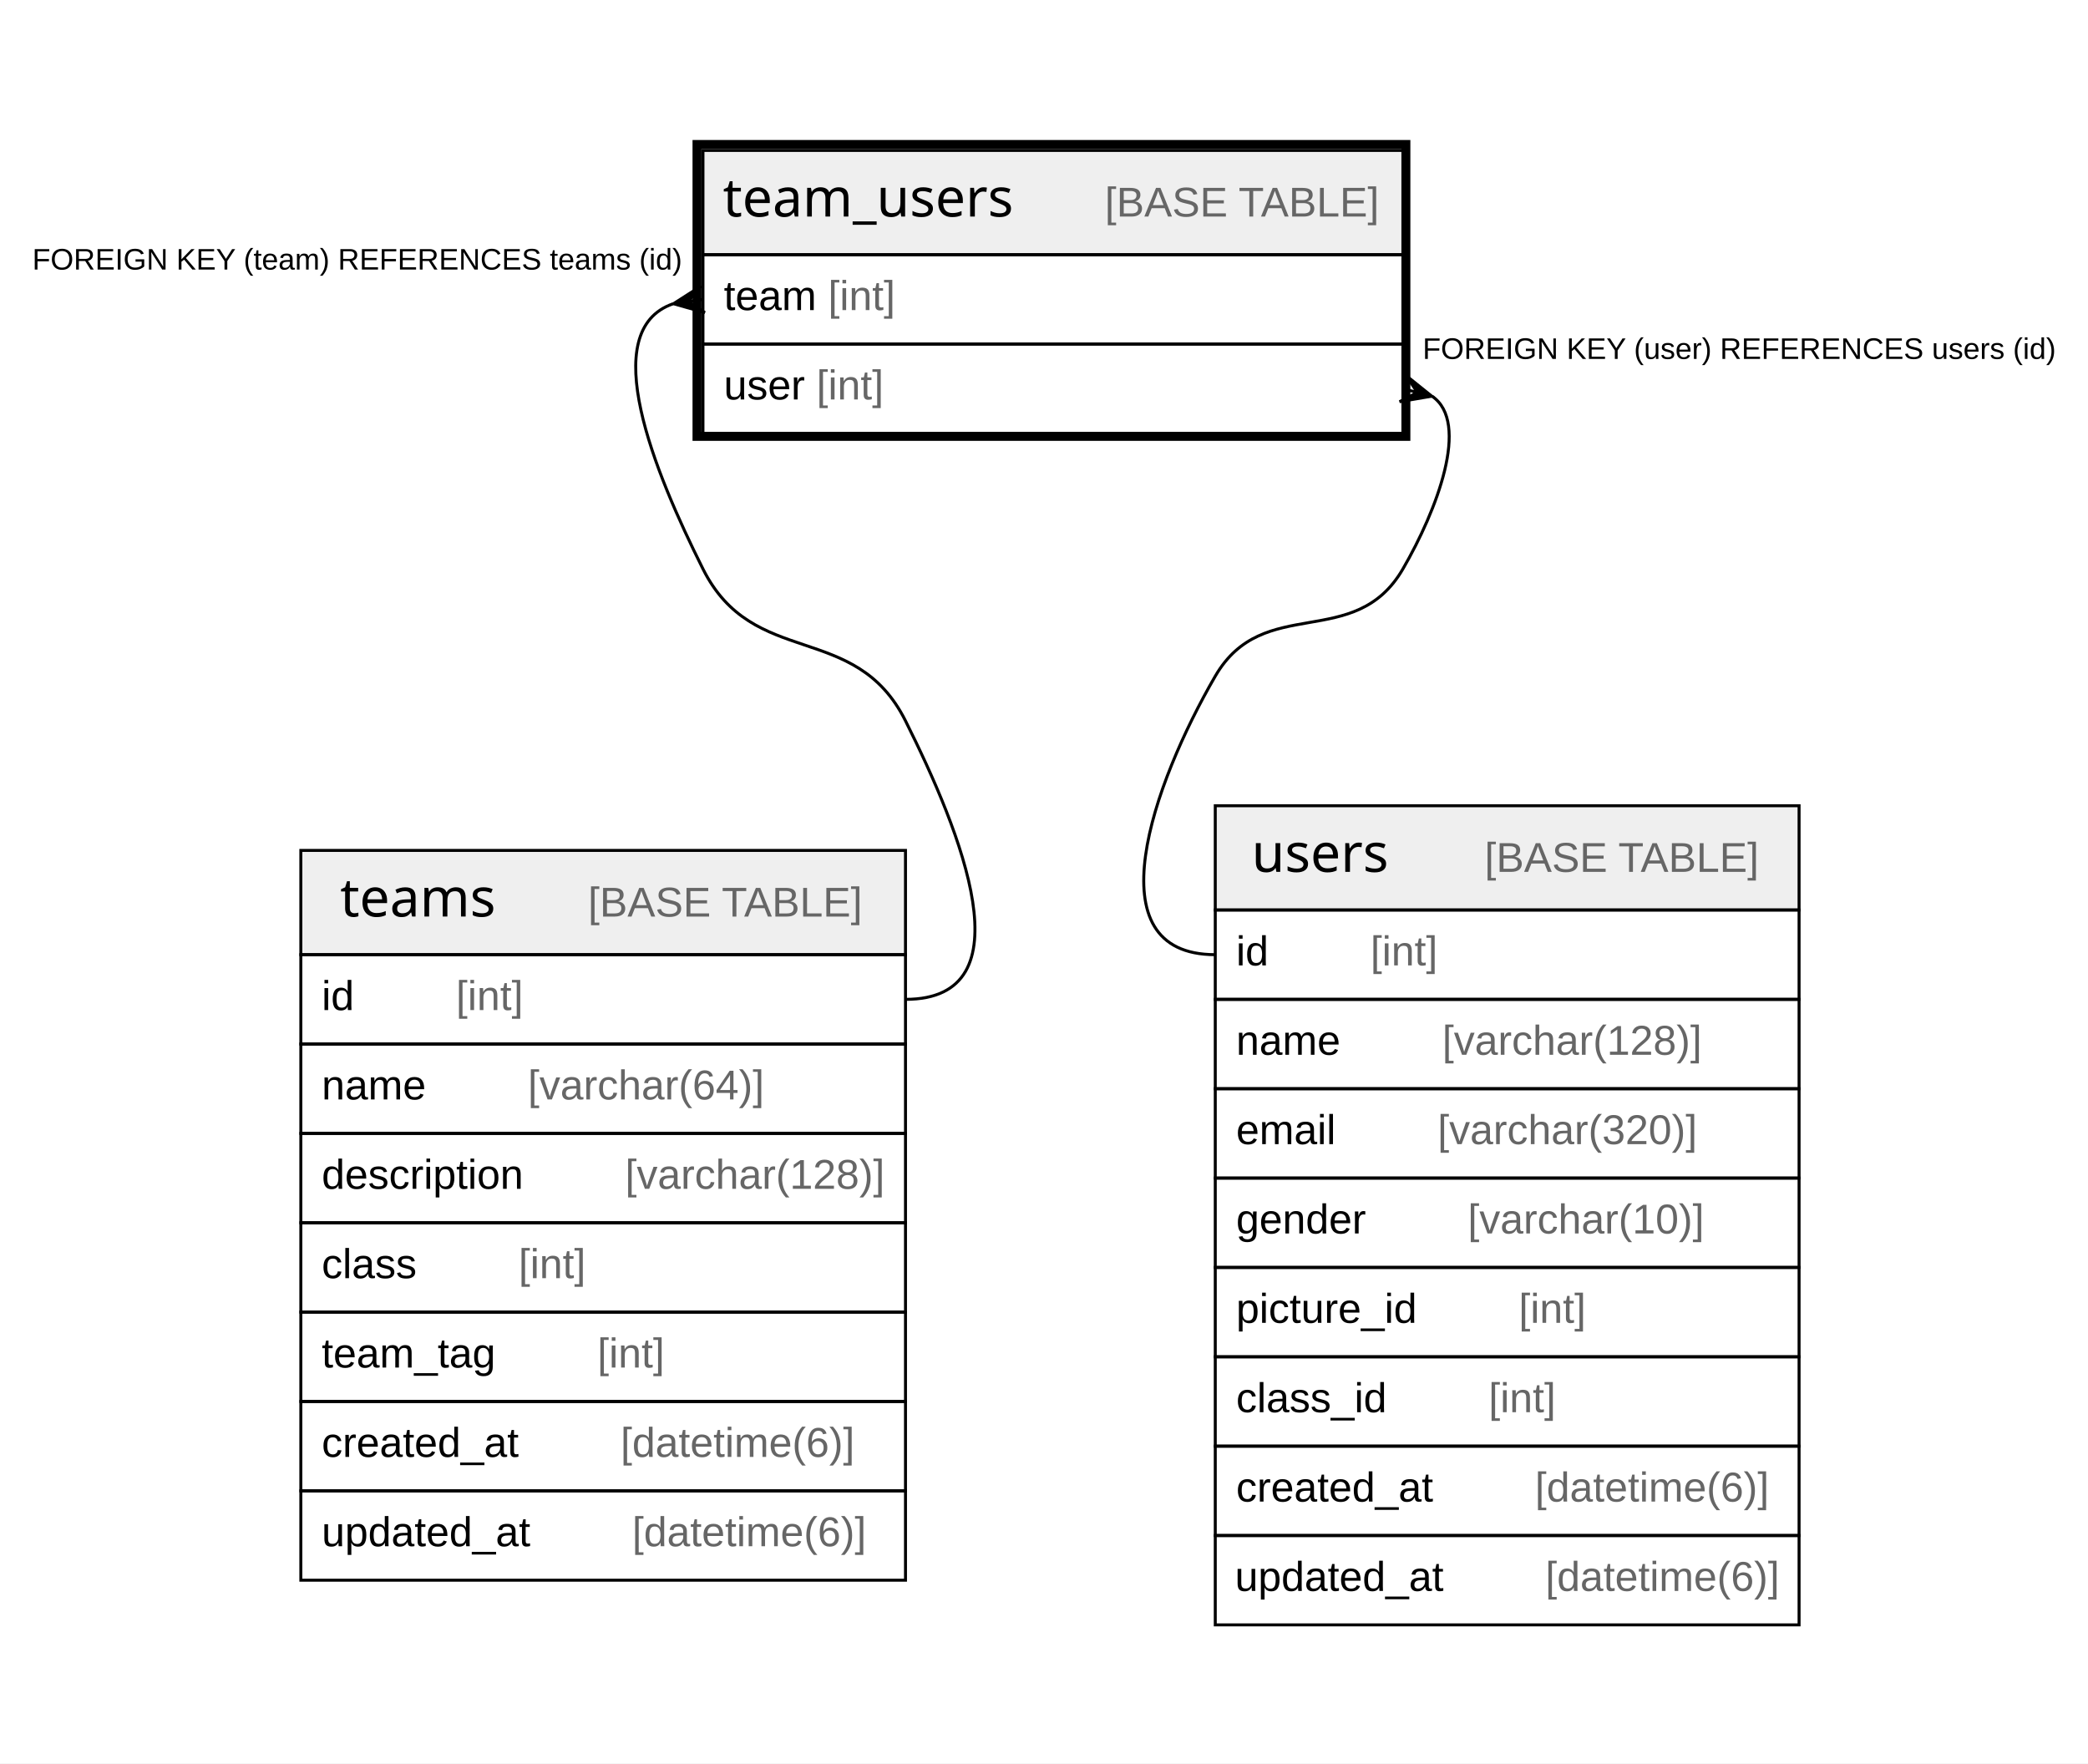
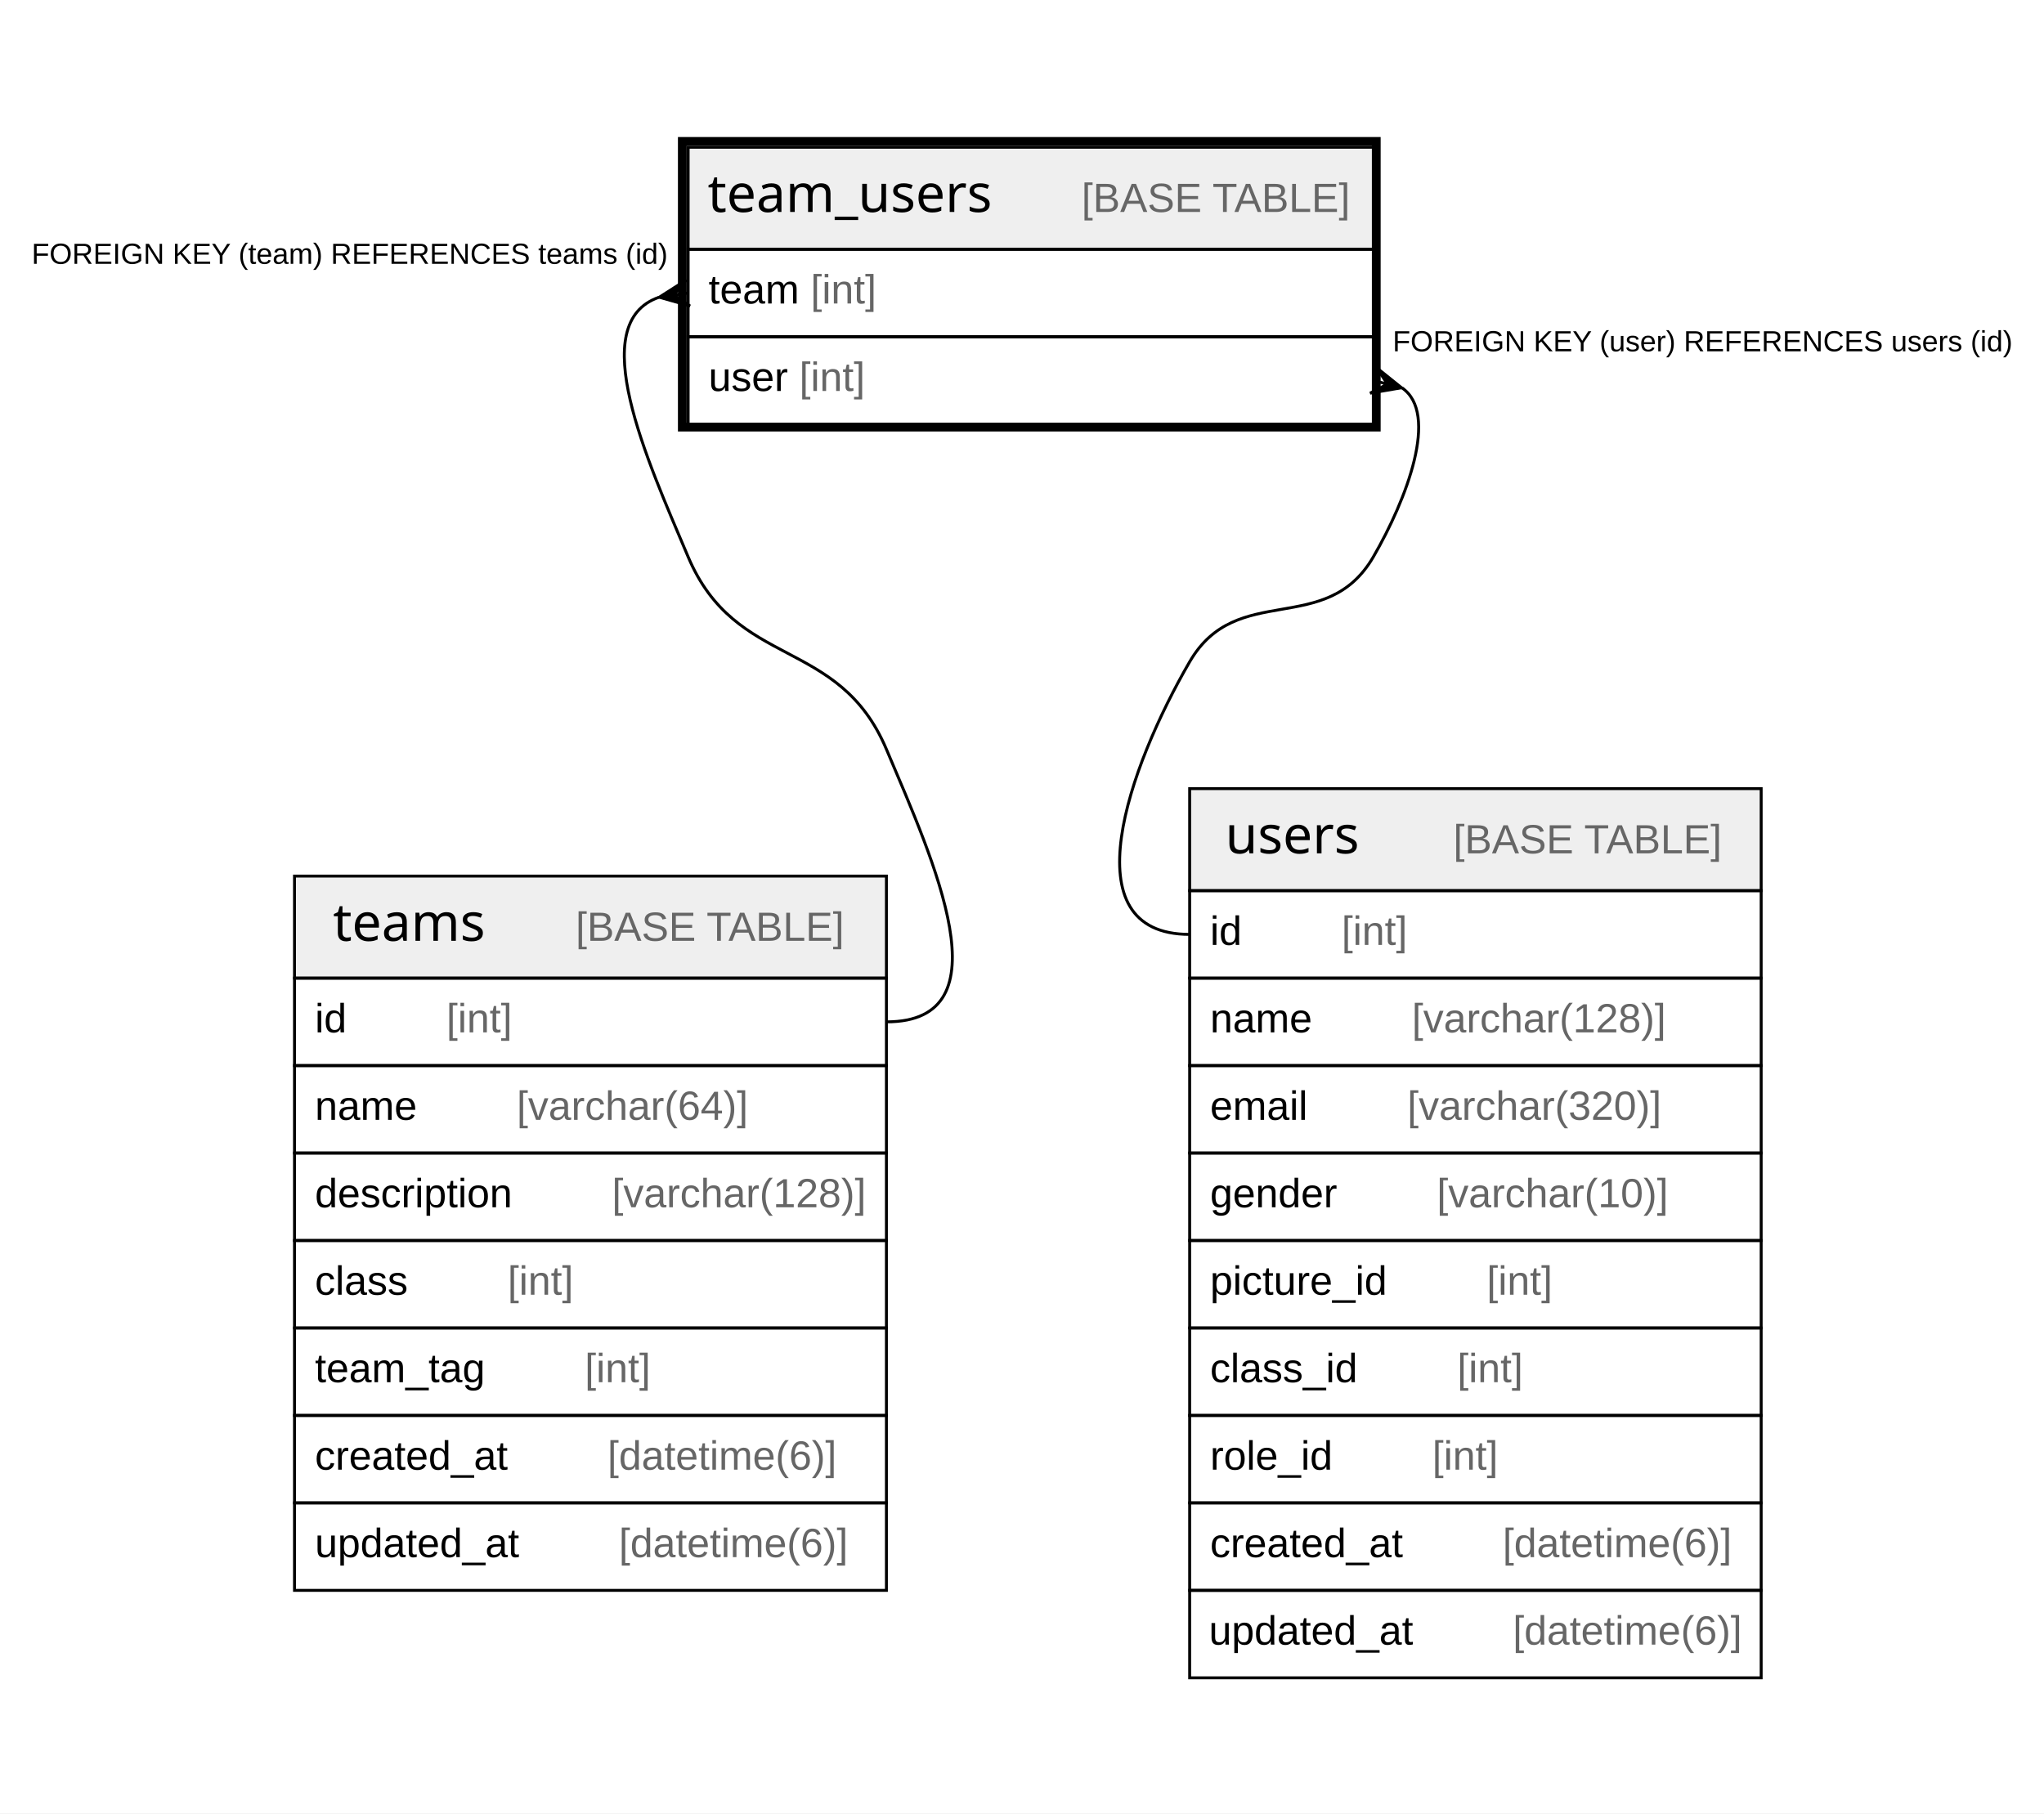
- <svg xmlns="http://www.w3.org/2000/svg" width="701pt" height="592pt" viewBox="0.00 0.00 701.00 592.00">
-   <g id="graph0" class="graph" transform="scale(1 1) rotate(0) translate(4 588)">
-     <polygon fill="#ffffff" stroke="transparent" points="-4,4 -4,-588 697,-588 697,4 -4,4" />
+ <svg xmlns="http://www.w3.org/2000/svg" width="701pt" height="622pt" viewBox="0.00 0.00 701.00 622.00">
+   <g id="graph0" class="graph" transform="scale(1 1) rotate(0) translate(4 618)">
+     <polygon fill="#ffffff" stroke="transparent" points="-4,4 -4,-618 697,-618 697,4 -4,4" />
    <g id="node1" class="node">
-       <polygon fill="#efefef" stroke="transparent" points="232,-502.5 232,-537.5 467,-537.5 467,-502.5 232,-502.5" />
-       <polygon fill="none" stroke="#000000" points="232,-502.5 232,-537.5 467,-537.5 467,-502.5 232,-502.5" />
-       <text text-anchor="start" x="238.707" y="-515.3" font-family="Arial Bold" font-size="18.00" fill="#000000">team_users</text>
-       <text text-anchor="start" x="332.725" y="-515.3" font-family="Arial" font-size="14.00" fill="#000000">    </text>
-       <text text-anchor="start" x="366.93" y="-515.3" font-family="Arial" font-size="14.00" fill="#666666">[BASE TABLE]</text>
+       <polygon fill="#efefef" stroke="transparent" points="232,-532.5 232,-567.5 467,-567.5 467,-532.5 232,-532.5" />
+       <polygon fill="none" stroke="#000000" points="232,-532.5 232,-567.5 467,-567.5 467,-532.5 232,-532.5" />
+       <text text-anchor="start" x="238.707" y="-545.3" font-family="Arial Bold" font-size="18.00" fill="#000000">team_users</text>
+       <text text-anchor="start" x="332.725" y="-545.3" font-family="Arial" font-size="14.00" fill="#000000">    </text>
+       <text text-anchor="start" x="366.93" y="-545.3" font-family="Arial" font-size="14.00" fill="#666666">[BASE TABLE]</text>
+       <polygon fill="none" stroke="#000000" points="232,-502.5 232,-532.5 467,-532.5 467,-502.5 232,-502.5" />
+       <text text-anchor="start" x="239" y="-513.9" font-family="Arial" font-size="14.00" fill="#000000">team </text>
+       <text text-anchor="start" x="274.007" y="-513.9" font-family="Arial" font-size="14.00" fill="#666666">[int]</text>
      <polygon fill="none" stroke="#000000" points="232,-472.5 232,-502.5 467,-502.5 467,-472.5 232,-472.5" />
-       <text text-anchor="start" x="239" y="-483.9" font-family="Arial" font-size="14.00" fill="#000000">team </text>
-       <text text-anchor="start" x="274.007" y="-483.9" font-family="Arial" font-size="14.00" fill="#666666">[int]</text>
-       <polygon fill="none" stroke="#000000" points="232,-442.5 232,-472.5 467,-472.5 467,-442.5 232,-442.5" />
-       <text text-anchor="start" x="239" y="-453.9" font-family="Arial" font-size="14.00" fill="#000000">user </text>
-       <text text-anchor="start" x="270.116" y="-453.9" font-family="Arial" font-size="14.00" fill="#666666">[int]</text>
-       <polygon fill="none" stroke="#000000" stroke-width="3" points="230,-441.5 230,-539.5 468,-539.5 468,-441.5 230,-441.5" />
+       <text text-anchor="start" x="239" y="-483.9" font-family="Arial" font-size="14.00" fill="#000000">user </text>
+       <text text-anchor="start" x="270.116" y="-483.9" font-family="Arial" font-size="14.00" fill="#666666">[int]</text>
+       <polygon fill="none" stroke="#000000" stroke-width="3" points="230,-471.5 230,-569.5 468,-569.5 468,-471.5 230,-471.5" />
    </g>
    <g id="node2" class="node">
-       <polygon fill="#efefef" stroke="transparent" points="97,-267.5 97,-302.5 300,-302.5 300,-267.5 97,-267.5" />
-       <polygon fill="none" stroke="#000000" points="97,-267.5 97,-302.5 300,-302.5 300,-267.5 97,-267.5" />
-       <text text-anchor="start" x="110.213" y="-280.3" font-family="Arial Bold" font-size="18.00" fill="#000000">teams</text>
-       <text text-anchor="start" x="159.219" y="-280.3" font-family="Arial" font-size="14.00" fill="#000000">    </text>
-       <text text-anchor="start" x="193.424" y="-280.3" font-family="Arial" font-size="14.00" fill="#666666">[BASE TABLE]</text>
-       <polygon fill="none" stroke="#000000" points="97,-237.5 97,-267.5 300,-267.5 300,-237.5 97,-237.5" />
-       <text text-anchor="start" x="104" y="-248.9" font-family="Arial" font-size="14.00" fill="#000000">id    </text>
-       <text text-anchor="start" x="149.094" y="-248.9" font-family="Arial" font-size="14.00" fill="#666666">[int]</text>
-       <polygon fill="none" stroke="#000000" points="97,-207.5 97,-237.5 300,-237.5 300,-207.5 97,-207.5" />
-       <text text-anchor="start" x="104" y="-218.9" font-family="Arial" font-size="14.00" fill="#000000">name    </text>
-       <text text-anchor="start" x="173.213" y="-218.9" font-family="Arial" font-size="14.00" fill="#666666">[varchar(64)]</text>
-       <polygon fill="none" stroke="#000000" points="97,-177.5 97,-207.5 300,-207.5 300,-177.5 97,-177.5" />
-       <text text-anchor="start" x="103.999" y="-188.9" font-family="Arial" font-size="14.00" fill="#000000">description    </text>
-       <text text-anchor="start" x="205.881" y="-188.9" font-family="Arial" font-size="14.00" fill="#666666">[varchar(128)]</text>
-       <polygon fill="none" stroke="#000000" points="97,-147.5 97,-177.5 300,-177.5 300,-147.5 97,-147.5" />
-       <text text-anchor="start" x="104" y="-158.9" font-family="Arial" font-size="14.00" fill="#000000">class    </text>
-       <text text-anchor="start" x="170.094" y="-158.9" font-family="Arial" font-size="14.00" fill="#666666">[int]</text>
-       <polygon fill="none" stroke="#000000" points="97,-117.5 97,-147.5 300,-147.5 300,-117.5 97,-117.5" />
-       <text text-anchor="start" x="104" y="-128.9" font-family="Arial" font-size="14.00" fill="#000000">team_tag    </text>
-       <text text-anchor="start" x="196.56" y="-128.9" font-family="Arial" font-size="14.00" fill="#666666">[int]</text>
-       <polygon fill="none" stroke="#000000" points="97,-87.5 97,-117.5 300,-117.5 300,-87.5 97,-87.5" />
-       <text text-anchor="start" x="104" y="-98.9" font-family="Arial" font-size="14.00" fill="#000000">created_at    </text>
-       <text text-anchor="start" x="204.342" y="-98.9" font-family="Arial" font-size="14.00" fill="#666666">[datetime(6)]</text>
-       <polygon fill="none" stroke="#000000" points="97,-57.5 97,-87.5 300,-87.5 300,-57.5 97,-57.5" />
-       <text text-anchor="start" x="104" y="-68.9" font-family="Arial" font-size="14.00" fill="#000000">updated_at    </text>
-       <text text-anchor="start" x="208.247" y="-68.9" font-family="Arial" font-size="14.00" fill="#666666">[datetime(6)]</text>
+       <polygon fill="#efefef" stroke="transparent" points="97,-282.5 97,-317.5 300,-317.5 300,-282.5 97,-282.5" />
+       <polygon fill="none" stroke="#000000" points="97,-282.5 97,-317.5 300,-317.5 300,-282.5 97,-282.5" />
+       <text text-anchor="start" x="110.213" y="-295.3" font-family="Arial Bold" font-size="18.00" fill="#000000">teams</text>
+       <text text-anchor="start" x="159.219" y="-295.3" font-family="Arial" font-size="14.00" fill="#000000">    </text>
+       <text text-anchor="start" x="193.424" y="-295.3" font-family="Arial" font-size="14.00" fill="#666666">[BASE TABLE]</text>
+       <polygon fill="none" stroke="#000000" points="97,-252.5 97,-282.5 300,-282.5 300,-252.5 97,-252.5" />
+       <text text-anchor="start" x="104" y="-263.9" font-family="Arial" font-size="14.00" fill="#000000">id    </text>
+       <text text-anchor="start" x="149.094" y="-263.9" font-family="Arial" font-size="14.00" fill="#666666">[int]</text>
+       <polygon fill="none" stroke="#000000" points="97,-222.5 97,-252.5 300,-252.5 300,-222.5 97,-222.5" />
+       <text text-anchor="start" x="104" y="-233.9" font-family="Arial" font-size="14.00" fill="#000000">name    </text>
+       <text text-anchor="start" x="173.213" y="-233.9" font-family="Arial" font-size="14.00" fill="#666666">[varchar(64)]</text>
+       <polygon fill="none" stroke="#000000" points="97,-192.5 97,-222.5 300,-222.5 300,-192.5 97,-192.5" />
+       <text text-anchor="start" x="103.999" y="-203.9" font-family="Arial" font-size="14.00" fill="#000000">description    </text>
+       <text text-anchor="start" x="205.881" y="-203.9" font-family="Arial" font-size="14.00" fill="#666666">[varchar(128)]</text>
+       <polygon fill="none" stroke="#000000" points="97,-162.5 97,-192.5 300,-192.5 300,-162.5 97,-162.5" />
+       <text text-anchor="start" x="104" y="-173.9" font-family="Arial" font-size="14.00" fill="#000000">class    </text>
+       <text text-anchor="start" x="170.094" y="-173.9" font-family="Arial" font-size="14.00" fill="#666666">[int]</text>
+       <polygon fill="none" stroke="#000000" points="97,-132.5 97,-162.5 300,-162.5 300,-132.5 97,-132.5" />
+       <text text-anchor="start" x="104" y="-143.9" font-family="Arial" font-size="14.00" fill="#000000">team_tag    </text>
+       <text text-anchor="start" x="196.56" y="-143.9" font-family="Arial" font-size="14.00" fill="#666666">[int]</text>
+       <polygon fill="none" stroke="#000000" points="97,-102.5 97,-132.5 300,-132.5 300,-102.5 97,-102.5" />
+       <text text-anchor="start" x="104" y="-113.9" font-family="Arial" font-size="14.00" fill="#000000">created_at    </text>
+       <text text-anchor="start" x="204.342" y="-113.9" font-family="Arial" font-size="14.00" fill="#666666">[datetime(6)]</text>
+       <polygon fill="none" stroke="#000000" points="97,-72.5 97,-102.5 300,-102.5 300,-72.5 97,-72.5" />
+       <text text-anchor="start" x="104" y="-83.9" font-family="Arial" font-size="14.00" fill="#000000">updated_at    </text>
+       <text text-anchor="start" x="208.247" y="-83.9" font-family="Arial" font-size="14.00" fill="#666666">[datetime(6)]</text>
    </g>
    <g id="edge1" class="edge">
-       <path fill="none" stroke="#000000" d="M221.941,-486.008C196.08,-477.028 215.769,-429.463 232,-397 248.895,-363.211 283.105,-379.789 300,-346 318.584,-308.832 341.556,-252.5 300,-252.5" />
-       <polygon fill="#000000" stroke="#000000" points="222.108,-486.033 231.34,-491.951 227.054,-486.766 232,-487.5 232,-487.5 232,-487.5 227.054,-486.766 232.66,-483.049 222.108,-486.033 222.108,-486.033" />
-       <text text-anchor="start" x="6.835" y="-497.5" font-family="Arial" font-size="10.00" fill="#000000">FOREIGN KEY (team) REFERENCES teams (id)</text>
+       <path fill="none" stroke="#000000" d="M222.001,-516.036C196.489,-507.216 217.861,-460.427 232,-427 248.407,-388.211 283.593,-399.789 300,-361 316.189,-322.727 341.556,-267.5 300,-267.5" />
+       <polygon fill="#000000" stroke="#000000" points="222.106,-516.051 231.348,-521.952 227.053,-516.775 232,-517.5 232,-517.5 232,-517.5 227.053,-516.775 232.652,-513.048 222.106,-516.051 222.106,-516.051" />
+       <text text-anchor="start" x="6.835" y="-527.5" font-family="Arial" font-size="10.00" fill="#000000">FOREIGN KEY (team) REFERENCES teams (id)</text>
    </g>
    <g id="node3" class="node">
-       <polygon fill="#efefef" stroke="transparent" points="404,-282.5 404,-317.5 600,-317.5 600,-282.5 404,-282.5" />
-       <polygon fill="none" stroke="#000000" points="404,-282.5 404,-317.5 600,-317.5 600,-282.5 404,-282.5" />
-       <text text-anchor="start" x="416.214" y="-295.3" font-family="Arial Bold" font-size="18.00" fill="#000000">users</text>
-       <text text-anchor="start" x="460.218" y="-295.3" font-family="Arial" font-size="14.00" fill="#000000">    </text>
-       <text text-anchor="start" x="494.423" y="-295.3" font-family="Arial" font-size="14.00" fill="#666666">[BASE TABLE]</text>
+       <polygon fill="#efefef" stroke="transparent" points="404,-312.5 404,-347.5 600,-347.5 600,-312.5 404,-312.5" />
+       <polygon fill="none" stroke="#000000" points="404,-312.5 404,-347.5 600,-347.5 600,-312.5 404,-312.5" />
+       <text text-anchor="start" x="416.214" y="-325.3" font-family="Arial Bold" font-size="18.00" fill="#000000">users</text>
+       <text text-anchor="start" x="460.218" y="-325.3" font-family="Arial" font-size="14.00" fill="#000000">    </text>
+       <text text-anchor="start" x="494.423" y="-325.3" font-family="Arial" font-size="14.00" fill="#666666">[BASE TABLE]</text>
+       <polygon fill="none" stroke="#000000" points="404,-282.5 404,-312.5 600,-312.5 600,-282.5 404,-282.5" />
+       <text text-anchor="start" x="411" y="-293.9" font-family="Arial" font-size="14.00" fill="#000000">id    </text>
+       <text text-anchor="start" x="456.094" y="-293.9" font-family="Arial" font-size="14.00" fill="#666666">[int]</text>
      <polygon fill="none" stroke="#000000" points="404,-252.5 404,-282.5 600,-282.5 600,-252.5 404,-252.5" />
-       <text text-anchor="start" x="411" y="-263.9" font-family="Arial" font-size="14.00" fill="#000000">id    </text>
-       <text text-anchor="start" x="456.094" y="-263.9" font-family="Arial" font-size="14.00" fill="#666666">[int]</text>
+       <text text-anchor="start" x="411" y="-263.9" font-family="Arial" font-size="14.00" fill="#000000">name    </text>
+       <text text-anchor="start" x="480.213" y="-263.9" font-family="Arial" font-size="14.00" fill="#666666">[varchar(128)]</text>
      <polygon fill="none" stroke="#000000" points="404,-222.5 404,-252.5 600,-252.5 600,-222.5 404,-222.5" />
-       <text text-anchor="start" x="411" y="-233.9" font-family="Arial" font-size="14.00" fill="#000000">name    </text>
-       <text text-anchor="start" x="480.213" y="-233.9" font-family="Arial" font-size="14.00" fill="#666666">[varchar(128)]</text>
+       <text text-anchor="start" x="411" y="-233.9" font-family="Arial" font-size="14.00" fill="#000000">email    </text>
+       <text text-anchor="start" x="478.644" y="-233.9" font-family="Arial" font-size="14.00" fill="#666666">[varchar(320)]</text>
      <polygon fill="none" stroke="#000000" points="404,-192.5 404,-222.5 600,-222.5 600,-192.5 404,-192.5" />
-       <text text-anchor="start" x="411" y="-203.9" font-family="Arial" font-size="14.00" fill="#000000">email    </text>
-       <text text-anchor="start" x="478.644" y="-203.9" font-family="Arial" font-size="14.00" fill="#666666">[varchar(320)]</text>
+       <text text-anchor="start" x="411" y="-203.9" font-family="Arial" font-size="14.00" fill="#000000">gender    </text>
+       <text text-anchor="start" x="488.778" y="-203.9" font-family="Arial" font-size="14.00" fill="#666666">[varchar(10)]</text>
      <polygon fill="none" stroke="#000000" points="404,-162.5 404,-192.5 600,-192.5 600,-162.5 404,-162.5" />
-       <text text-anchor="start" x="411" y="-173.9" font-family="Arial" font-size="14.00" fill="#000000">gender    </text>
-       <text text-anchor="start" x="488.778" y="-173.9" font-family="Arial" font-size="14.00" fill="#666666">[varchar(10)]</text>
+       <text text-anchor="start" x="411" y="-173.9" font-family="Arial" font-size="14.00" fill="#000000">picture_id    </text>
+       <text text-anchor="start" x="505.882" y="-173.9" font-family="Arial" font-size="14.00" fill="#666666">[int]</text>
      <polygon fill="none" stroke="#000000" points="404,-132.5 404,-162.5 600,-162.5 600,-132.5 404,-132.5" />
-       <text text-anchor="start" x="411" y="-143.9" font-family="Arial" font-size="14.00" fill="#000000">picture_id    </text>
-       <text text-anchor="start" x="505.882" y="-143.9" font-family="Arial" font-size="14.00" fill="#666666">[int]</text>
+       <text text-anchor="start" x="411" y="-143.9" font-family="Arial" font-size="14.00" fill="#000000">class_id    </text>
+       <text text-anchor="start" x="495.766" y="-143.9" font-family="Arial" font-size="14.00" fill="#666666">[int]</text>
      <polygon fill="none" stroke="#000000" points="404,-102.5 404,-132.5 600,-132.5 600,-102.5 404,-102.5" />
-       <text text-anchor="start" x="411" y="-113.9" font-family="Arial" font-size="14.00" fill="#000000">class_id    </text>
-       <text text-anchor="start" x="495.766" y="-113.9" font-family="Arial" font-size="14.00" fill="#666666">[int]</text>
+       <text text-anchor="start" x="411" y="-113.9" font-family="Arial" font-size="14.00" fill="#000000">role_id    </text>
+       <text text-anchor="start" x="487.209" y="-113.9" font-family="Arial" font-size="14.00" fill="#666666">[int]</text>
      <polygon fill="none" stroke="#000000" points="404,-72.5 404,-102.5 600,-102.5 600,-72.5 404,-72.5" />
      <text text-anchor="start" x="411" y="-83.9" font-family="Arial" font-size="14.00" fill="#000000">created_at    </text>
      <text text-anchor="start" x="511.342" y="-83.9" font-family="Arial" font-size="14.00" fill="#666666">[datetime(6)]</text>
      <polygon fill="none" stroke="#000000" points="404,-42.5 404,-72.5 600,-72.5 600,-42.5 404,-42.5" />
      <text text-anchor="start" x="410.595" y="-53.9" font-family="Arial" font-size="14.00" fill="#000000">updated_at    </text>
      <text text-anchor="start" x="514.841" y="-53.9" font-family="Arial" font-size="14.00" fill="#666666">[datetime(6)]</text>
    </g>
    <g id="edge2" class="edge">
-       <path fill="none" stroke="#000000" d="M476.807,-454.968C489.701,-446.203 478.387,-416.623 467,-397 450.813,-369.108 420.187,-388.892 404,-361 383.142,-325.058 362.444,-267.5 404,-267.5" />
-       <polygon fill="#000000" stroke="#000000" points="476.682,-455 465.875,-453.143 471.841,-456.25 467,-457.5 467,-457.5 467,-457.5 471.841,-456.25 468.125,-461.857 476.682,-455 476.682,-455" />
-       <text text-anchor="start" x="473.613" y="-467.5" font-family="Arial" font-size="10.00" fill="#000000">FOREIGN KEY (user) REFERENCES users (id)</text>
+       <path fill="none" stroke="#000000" d="M476.807,-484.968C489.701,-476.203 478.387,-446.623 467,-427 450.813,-399.108 420.187,-418.892 404,-391 383.142,-355.058 362.444,-297.5 404,-297.5" />
+       <polygon fill="#000000" stroke="#000000" points="476.682,-485 465.875,-483.143 471.841,-486.25 467,-487.5 467,-487.5 467,-487.5 471.841,-486.25 468.125,-491.857 476.682,-485 476.682,-485" />
+       <text text-anchor="start" x="473.613" y="-497.5" font-family="Arial" font-size="10.00" fill="#000000">FOREIGN KEY (user) REFERENCES users (id)</text>
    </g>
  </g>
</svg>
